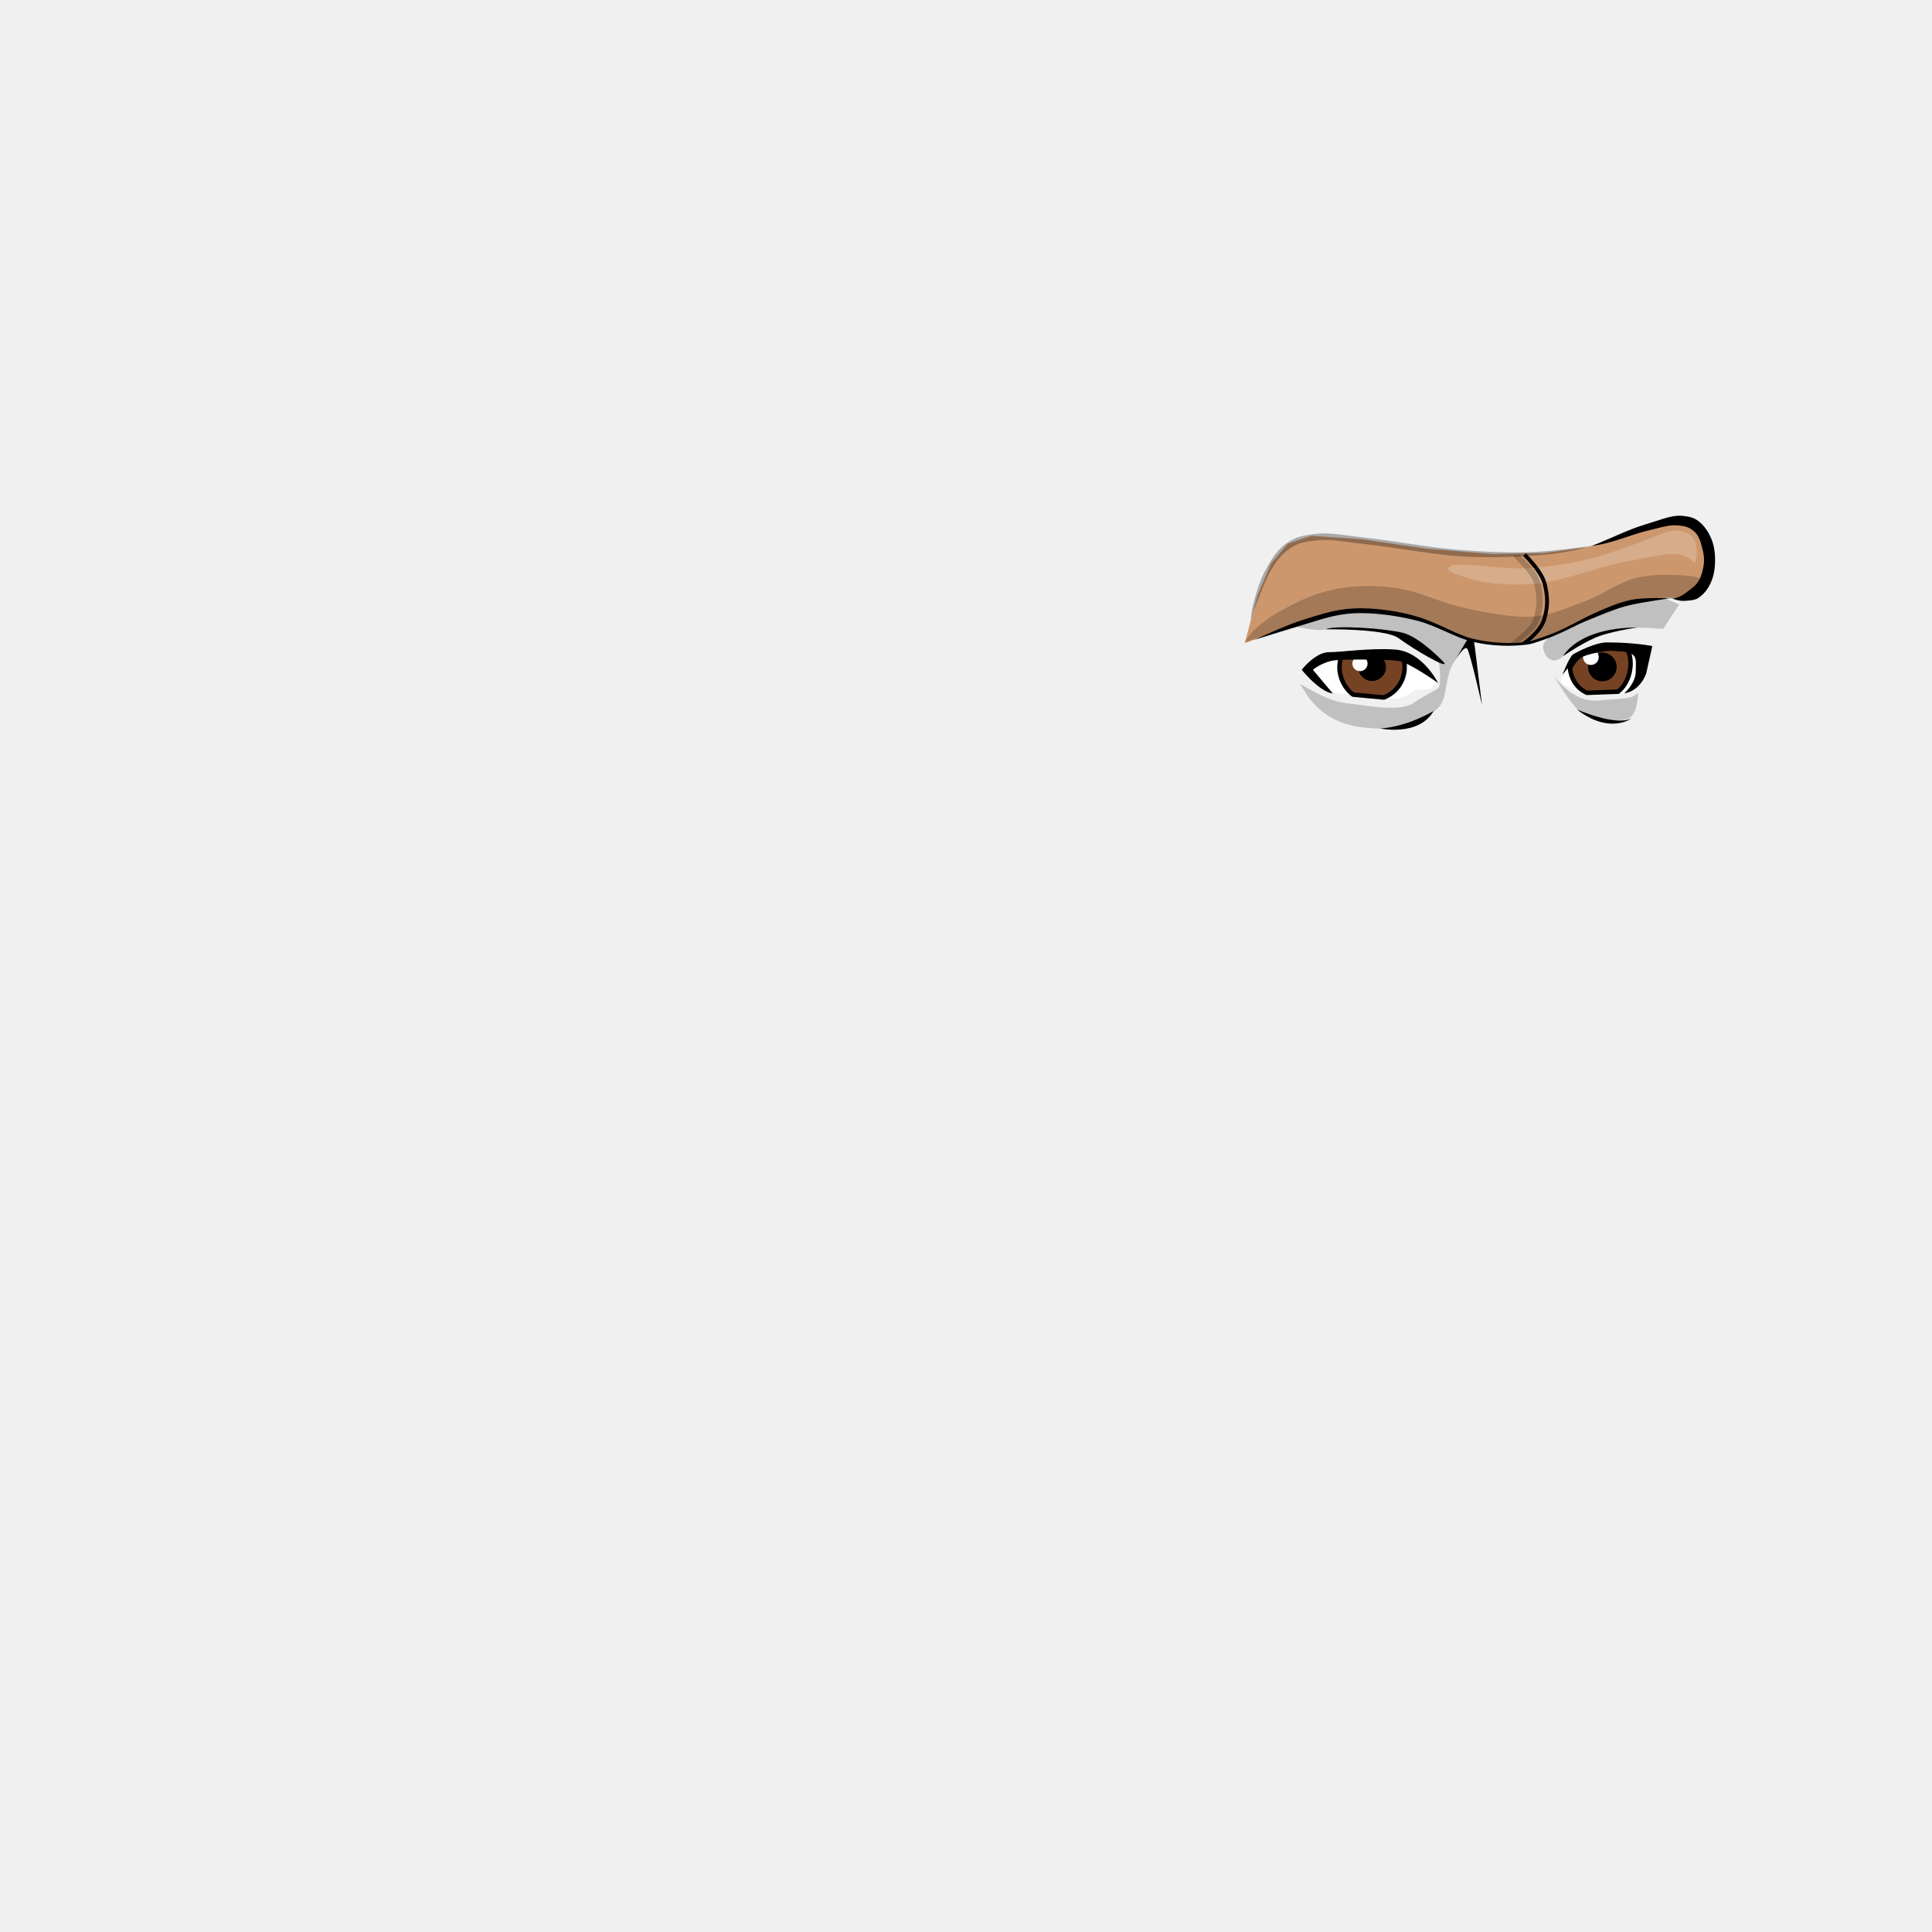
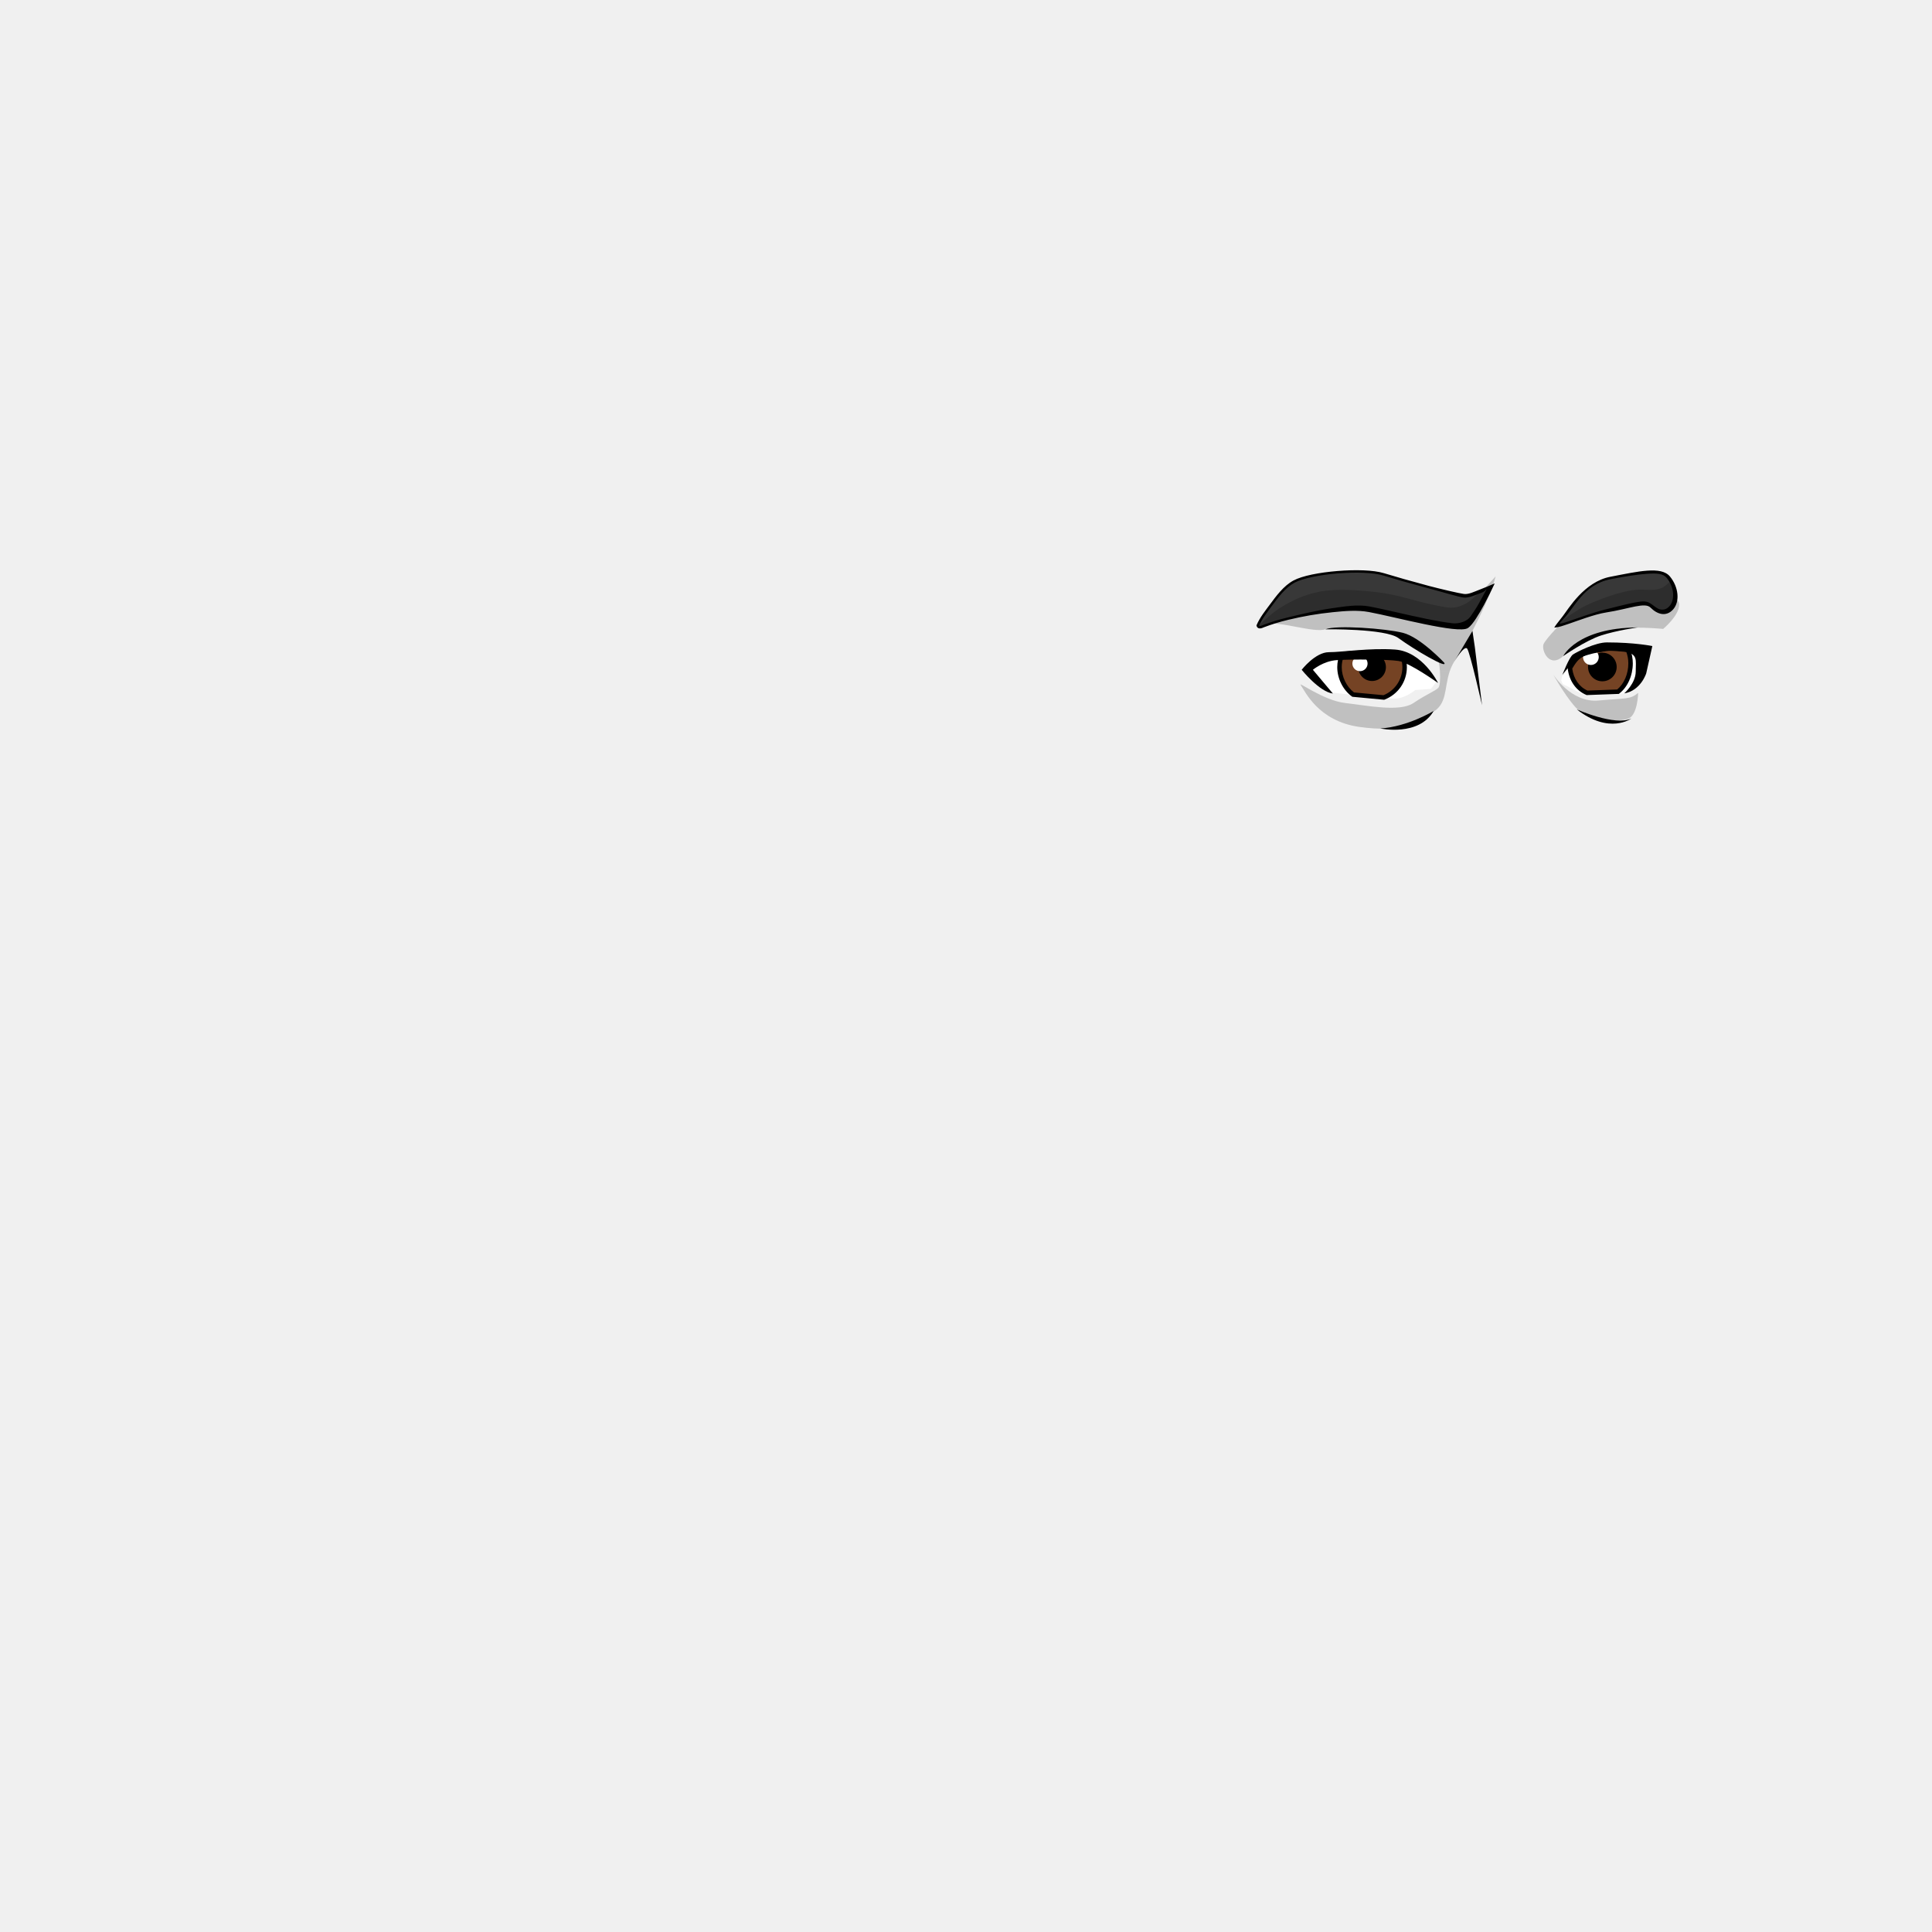
<svg xmlns="http://www.w3.org/2000/svg" version="1.1" id="svg202860" width="400" height="400" viewBox="0 0 400 400" xml:space="preserve">
  <defs id="defs202864" />
  <g id="g202868">
    <path d="m 296.825,147.196 c 0,0 -5.373,3.28 -11.045,3.624 0,0 7.94,1.732 11.045,-3.624" style="fill:#000000;fill-opacity:1;fill-rule:nonzero;stroke:none;stroke-width:1.333" id="path206552" />
    <path d="m 321.567,139.626 c 0,0 3.687,5.929 9.383,5.405 5.697,-0.523 6.536,-0.175 8.211,-1.569 0,0 -0.088,4.484 -1.971,5.293 -1.883,0.809 -7.748,0.461 -10.093,-1.457 -2.345,-1.917 -5.529,-7.672 -5.529,-7.672" style="opacity:0.2;fill:#000000;fill-opacity:1;fill-rule:nonzero;stroke:none;stroke-width:1.333" id="path206562" />
    <path d="m 336.278,143.558 c 0.588,-0.151 0.864,-0.343 0.864,-0.343 l 2.851,-2.912 -0.056,-5.843 -7.009,-0.929 c 0,0 -6.396,1.569 -7.709,2.907 -1.312,1.336 -1.955,4.272 -1.983,4.359 0,0 0.14,0.901 0.671,1.017 0.531,0.116 3.435,2.035 4.468,1.976 1.033,-0.057 7.904,-0.232 7.904,-0.232" style="fill:#ffffff;fill-opacity:1;fill-rule:nonzero;stroke:none;stroke-width:1.333" id="path206600" />
    <path d="m 270.766,138.392 4.419,-2.457 14.221,-0.559 5.232,2.681 2.832,3.016 -1.229,1.563 -3.228,0.224 c 0,0 -2.133,1.843 -4.419,1.787 -2.285,-0.056 -13.155,-1.284 -13.155,-1.284 l -4.927,-4.412 z" style="fill:#ffffff;fill-opacity:1;fill-rule:nonzero;stroke:none;stroke-width:1.333" id="path206604" />
    <path d="m 277.9,135.412 c -0.367,0.831 -0.573,1.748 -0.573,2.713 0,2.252 1.133,4.46 2.829,5.684 l 6.352,0.597 c 2.517,-0.979 4.304,-3.419 4.304,-6.281 0,-0.843 -0.161,-1.647 -0.444,-2.392 -3.116,-0.967 -8.887,-0.651 -12.468,-0.321" style="fill:#754324;fill-opacity:1;fill-rule:nonzero;stroke:none;stroke-width:1.333" id="path206608" />
    <path d="m 286.939,138.125 c 0,1.584 -1.284,2.869 -2.869,2.869 -1.584,0 -2.868,-1.285 -2.868,-2.869 0,-1.584 1.284,-2.869 2.868,-2.869 1.585,0 2.869,1.285 2.869,2.869" style="fill:#000000;fill-opacity:1;fill-rule:nonzero;stroke:none;stroke-width:1.333" id="path206612" />
    <path d="m 280.329,143.359 6.111,0.573 c 2.377,-0.969 3.908,-3.237 3.908,-5.808 0,-0.68 -0.113,-1.356 -0.337,-2.012 -3.061,-0.857 -8.559,-0.551 -11.789,-0.264 -0.285,0.729 -0.429,1.493 -0.429,2.276 0,2.025 0.992,4.065 2.537,5.235 m 6.244,1.52 -6.585,-0.619 -0.103,-0.075 c -1.836,-1.324 -3.021,-3.704 -3.021,-6.061 0,-1.003 0.205,-1.979 0.612,-2.9 l 0.109,-0.251 0.273,-0.025 c 4.065,-0.373 9.56,-0.619 12.647,0.341 l 0.216,0.067 0.081,0.212 c 0.315,0.828 0.475,1.688 0.475,2.556 0,2.993 -1.807,5.628 -4.601,6.715 z" style="fill:#000000;fill-opacity:1;fill-rule:nonzero;stroke:none;stroke-width:1.333" id="path206616" />
    <path d="m 283.143,137.385 c 0,0.869 -0.704,1.573 -1.573,1.573 -0.869,0 -1.573,-0.704 -1.573,-1.573 0,-0.869 0.704,-1.573 1.573,-1.573 0.869,0 1.573,0.704 1.573,1.573" style="fill:#ffffff;fill-opacity:1;fill-rule:nonzero;stroke:none;stroke-width:1.333" id="path206620" />
    <path d="m 297.737,141.405 c -0.017,-0.031 -3.196,-6.529 -8.929,-6.924 -5.284,-0.365 -10.855,0.547 -13.672,0.547 -2.817,0 -5.635,3.644 -5.635,3.644 0,0 3.645,4.556 6.463,4.92 l -4.143,-4.92 c 0,0 2.155,-1.823 4.972,-2.004 2.817,-0.183 10.44,-0.183 12.76,0.181 2.321,0.365 8.184,4.556 8.184,4.556" style="fill:#000000;fill-opacity:1;fill-rule:nonzero;stroke:none;stroke-width:1.333" id="path206624" />
    <path d="m 332.485,134.225 c -1.16,0.449 -3.236,0.379 -4.045,0.812 -1.477,0.792 -2.084,1 -3.4,3.292 0.273,2.527 1.683,4.336 3.547,5.112 l 6.405,-0.235 c 1.636,-1.265 2.6,-3.54 2.6,-5.868 0,-0.999 -0.2,-1.945 -0.552,-2.804 -1.303,-0.129 -2.904,-0.255 -4.555,-0.309" style="fill:#754324;fill-opacity:1;fill-rule:nonzero;stroke:none;stroke-width:1.333" id="path206636" />
    <path d="m 334.717,138.091 c 0,1.637 -1.328,2.965 -2.965,2.965 -1.637,0 -2.965,-1.328 -2.965,-2.965 0,-1.637 1.328,-2.965 2.965,-2.965 1.637,0 2.965,1.328 2.965,2.965" style="fill:#000000;fill-opacity:1;fill-rule:nonzero;stroke:none;stroke-width:1.333" id="path206640" />
    <path d="m 331.002,136.049 c 0,0.899 -0.728,1.627 -1.627,1.627 -0.897,0 -1.627,-0.728 -1.627,-1.627 0,-0.899 0.729,-1.627 1.627,-1.627 0.899,0 1.627,0.728 1.627,1.627" style="fill:#ffffff;fill-opacity:1;fill-rule:nonzero;stroke:none;stroke-width:1.333" id="path206644" />
    <path d="m 325.518,138.427 c 0.273,2.107 1.441,3.792 3.155,4.547 l 6.149,-0.225 c 1.425,-1.172 2.305,-3.229 2.305,-5.409 0,-0.816 -0.14,-1.612 -0.417,-2.371 -1.464,-0.14 -2.859,-0.232 -4.149,-0.277 -0.609,0.217 -1.381,0.311 -2.128,0.401 -0.707,0.085 -1.439,0.175 -1.775,0.353 l -0.285,0.153 c -1.224,0.648 -1.745,0.925 -2.855,2.828 m 2.984,5.481 -0.095,-0.039 c -2.12,-0.884 -3.552,-2.936 -3.829,-5.492 l -0.016,-0.149 0.075,-0.131 c 1.295,-2.255 2.008,-2.633 3.301,-3.319 l 0.283,-0.151 c 0.489,-0.261 1.272,-0.357 2.1,-0.457 0.729,-0.088 1.483,-0.179 1.996,-0.379 l 0.088,-0.033 0.096,0.003 c 1.419,0.047 2.961,0.151 4.584,0.311 l 0.277,0.028 0.105,0.257 c 0.391,0.948 0.588,1.951 0.588,2.981 0,2.519 -1.065,4.908 -2.78,6.235 l -0.119,0.091 z" style="fill:#000000;fill-opacity:1;fill-rule:nonzero;stroke:none;stroke-width:1.333" id="path206648" />
    <path d="m 336.307,134.889 c 2.852,0.556 2.353,1.695 2.353,4.144 0,2.448 -2.383,4.525 -2.383,4.525 3.44,-0.565 4.555,-4.149 4.555,-4.149 l 1.267,-5.651 c 0,0 -3.609,-0.753 -9.412,-0.753 -2.389,0 -6.229,1.975 -7.02,2.503 -0.789,0.529 -2.201,4.232 -2.201,4.232 0,0 2.315,-3.115 3.727,-3.644 1.412,-0.529 5.637,-1.884 9.115,-1.207" style="fill:#000000;fill-opacity:1;fill-rule:nonzero;stroke:none;stroke-width:1.333" id="path206652" />
    <path d="m 326.455,146.872 c 0,0 7.911,3.516 11.301,1.884 0,0 -4.521,3.389 -11.301,-1.884" style="fill:#000000;fill-opacity:1;fill-rule:nonzero;stroke:none;stroke-width:1.333" id="path206668" />
    <path id="rect2" style="fill:#000000;fill-opacity:1;stroke-width:2.4;stroke-miterlimit:40;opacity:0.2" d="M 298.121 139 C 298.218 140.516 298.14 142.057 297.783 142.414 C 297.086 143.113 295.495 143.635 292.641 145.553 C 289.786 147.471 283.127 146.077 278.527 145.553 C 273.929 145.03 268.537 140.846 269.33 141.893 C 270.123 142.939 272.827 149.31 281.484 150.508 C 290.14 151.705 292.362 149.689 296.373 147.596 C 299.74 145.839 298.947 142.519 300.145 139 L 298.121 139 z " />
  </g>
  <g id="layer5">
    <path d="m 305.352,133.994 1.488,12.008 c 0,0 -2.48,-10.916 -3.076,-11.711 -0.595,-0.793 -2.679,2.68 -2.679,2.68 l 3.771,-6.352 z" style="fill:#000000;fill-opacity:1;fill-rule:nonzero;stroke:none;stroke-width:1.333" id="path206664" />
  </g>
-   <g id="layer3" style="display:none">
-     <path id="path206578" style="opacity:0.2;fill:#000000;fill-opacity:1;fill-rule:nonzero;stroke:none;stroke-width:1.333" d="m 323.653,135.831 c 2.635,-2.413 7.436,-4.575 10.4,-5.447 2.964,-0.872 10.288,-0.175 10.288,-0.175 l 3.313,-5.057 -6.801,-2.964 -16.74,5.929 c 0,0 -4.011,4.011 -4.533,5.231 -0.523,1.221 1.172,5.14 4.073,2.483 M 309.645,119.342 c 0,0 -4.901,5.527 -7.195,7.301 -2.293,1.772 -17.326,-6.158 -25.242,-3.758 l -14.822,6.277 c 2.789,-0.523 9.765,1.919 12.027,1.127 2.261,-0.792 13.955,0.617 16.047,1.314 2.093,0.697 6.278,3.488 6.977,4.186 0.341,0.341 0.593,1.764 0.686,3.211 h 2.023 c 0.229,-0.673 0.523,-1.352 0.941,-2.029 1.316,-2.135 2.599,-4.088 3.77,-6.35 4.059,-7.837 4.789,-11.279 4.789,-11.279 z" />
+   <g id="layer3" style="display:inline">
+     <path id="path206578" style="opacity:0.2;fill:#000000;fill-opacity:1;fill-rule:nonzero;stroke:none;stroke-width:1.333" d="m 323.653,135.831 c 2.635,-2.413 7.436,-4.575 10.4,-5.447 2.964,-0.872 10.288,-0.175 10.288,-0.175 0,0 3.346,-2.755 3.313,-5.057 -0.033,-2.303 -6.801,-2.964 -6.801,-2.964 l -16.74,5.929 c 0,0 -4.011,4.011 -4.533,5.231 -0.523,1.221 1.172,5.14 4.073,2.483 M 309.645,119.342 c 0,0 -4.901,5.527 -7.195,7.301 -2.293,1.772 -17.326,-6.158 -25.242,-3.758 l -14.822,6.277 c 2.789,-0.523 9.765,1.919 12.027,1.127 2.261,-0.792 13.955,0.617 16.047,1.314 2.093,0.697 6.278,3.488 6.977,4.186 0.341,0.341 0.593,1.764 0.686,3.211 h 2.023 c 0.229,-0.673 0.523,-1.352 0.941,-2.029 1.316,-2.135 2.599,-4.088 3.77,-6.35 4.059,-7.837 4.789,-11.279 4.789,-11.279 z" />
    <path id="path206632" style="fill:#000000;fill-opacity:1;fill-rule:nonzero;stroke:none;stroke-width:1.333" d="m 339.079,129.898 c -12.591,0.104 -15.427,5.933 -15.427,5.933 0,0 4.649,-3.239 7.861,-4.275 3.213,-1.037 7.565,-1.659 7.565,-1.659 m -40.067,7.316 c 0,0 -4.92,-5.284 -8.565,-6.196 -3.644,-0.911 -13.848,-1.64 -16.035,-0.728 0,0 12.391,-0.183 15.124,1.821 3.308,2.427 10.316,6.504 9.476,5.103" />
-     <path id="path206660" style="fill:#000000;fill-opacity:1;fill-rule:nonzero;stroke:none;stroke-width:1.333" d="m 308.955,121.285 c 0,0 -3.336,7.207 -5.123,8.496 -1.787,1.291 -15.008,-2.319 -20.367,-3.311 -2.448,-0.453 -5.061,-0.221 -7.517,0.027 -3.115,0.315 -6.216,0.84 -9.257,1.577 -1.203,0.291 -2.399,0.617 -3.572,1.007 -0.505,0.168 -1.019,0.335 -1.507,0.548 -0.336,0.147 -1.064,0.484 -1.209,-0.12 -0.085,-0.361 0.515,-1.013 0.704,-1.304 0.64,-0.98 1.303,-1.944 2,-2.883 1.315,-1.771 2.821,-3.836 4.803,-4.912 3.473,-1.885 14.387,-2.789 18.555,-1.499 4.168,1.289 15.129,4.311 16.619,4.311 1.488,0 5.872,-1.937 5.872,-1.937 m 14.481,6.782 c 2.268,-2.268 4.169,-7.277 10.008,-8.407 5.839,-1.131 10.425,-2.197 12.12,-0.125 1.696,2.072 1.981,4.953 0.663,6.46 -1.319,1.507 -3.013,0.941 -4.332,-0.376 -1.319,-1.319 -4.521,0.188 -9.417,0.941 -4.897,0.753 -12.432,4.897 -9.041,1.507" />
+     <path id="path206660" style="fill:#383838;fill-opacity:1;fill-rule:nonzero;stroke:none;stroke-width:1.333" d="m 308.955,121.285 c 0,0 -3.336,7.207 -5.123,8.496 -1.787,1.291 -15.008,-2.319 -20.367,-3.311 -2.448,-0.453 -5.061,-0.221 -7.517,0.027 -3.115,0.315 -6.216,0.84 -9.257,1.577 -1.85,0.441 -3.448,0.943 -5.079,1.555 -0.336,0.147 -1.064,0.484 -1.209,-0.12 0.631,-1.508 1.834,-3.012 2.704,-4.187 1.315,-1.771 2.821,-3.836 4.803,-4.912 3.473,-1.885 14.387,-2.789 18.555,-1.499 4.168,1.289 15.129,4.311 16.619,4.311 1.488,0 5.872,-1.937 5.872,-1.937 m 24.489,-1.624 c 5.839,-1.131 10.425,-2.197 12.12,-0.125 1.696,2.072 1.981,4.953 0.663,6.46 -1.319,1.507 -3.013,0.941 -4.332,-0.376 -1.319,-1.319 -4.521,0.188 -9.417,0.941 -4.897,0.753 -12.432,4.897 -9.041,1.507 2.268,-2.268 4.169,-7.277 10.008,-8.407 z" />
+     <path style="color:#000000;fill:#000000;-inkscape-stroke:none" d="m 282.301,118.084 c -1.675,-0.067 -3.544,-0.014 -5.395,0.137 -3.702,0.302 -7.297,0.984 -9.115,1.971 -2.053,1.115 -3.571,3.213 -4.885,4.982 -0.865,1.168 -2.083,2.681 -2.734,4.238 l -0.031,0.076 0.019,0.08 c 0.049,0.202 0.169,0.37 0.326,0.455 0.157,0.086 0.327,0.093 0.479,0.076 0.304,-0.034 0.584,-0.17 0.748,-0.242 l -0.014,0.006 c 1.623,-0.609 3.208,-1.106 5.049,-1.545 h 0.002 c 3.03,-0.735 6.119,-1.259 9.223,-1.572 2.454,-0.248 5.046,-0.474 7.447,-0.029 2.662,0.493 7.312,1.643 11.518,2.51 2.103,0.433 4.096,0.797 5.686,0.971 0.795,0.087 1.487,0.127 2.051,0.104 0.564,-0.024 1,-0.096 1.305,-0.316 0.506,-0.365 1.047,-1.071 1.617,-1.938 0.571,-0.867 1.157,-1.894 1.688,-2.879 0.777,-1.434 1.491,-2.9 2.178,-4.379 -1.058,0.465 -2.106,0.901 -2.973,1.23 -1.275,0.482 -2.416,1.083 -3.406,0.953 -0.99,-0.13 -4.979,-1.064 -7.24,-1.664 -3.444,-0.916 -7.225,-1.992 -9.303,-2.635 -1.079,-0.334 -2.563,-0.523 -4.238,-0.59 z m 51.096,1.332 c -5.406,1.027 -8.711,6.706 -9.832,8.145 -1.121,1.439 -1.537,1.936 -1.774,2.383 1.067,-0.089 1.672,-0.352 3.14,-0.839 1.468,-0.487 5.154,-1.923 7.586,-2.297 2.432,-0.374 4.498,-0.947 6.059,-1.25 0.78,-0.151 1.442,-0.235 1.967,-0.205 0.525,0.03 0.901,0.166 1.178,0.443 0.685,0.684 1.474,1.187 2.303,1.316 0.829,0.129 1.688,-0.148 2.393,-0.953 1.434,-1.639 1.103,-4.634 -0.656,-6.783 -0.931,-1.138 -2.6,-1.38 -4.717,-1.228 -2.117,0.151 -4.728,0.703 -7.645,1.268 z m -51.107,-0.826 c 1.652,0.067 3.097,0.249 4.102,0.561 2.09,0.647 5.872,1.725 9.322,2.643 2.536,0.655 6.373,1.846 7.369,1.933 0.996,0.087 2.295,-0.497 3.584,-0.984 0.953,-0.36 0.73,-0.558 1.108,-0.721 -0.207,0.441 -0.702,1.262 -1.59,2.911 -0.527,0.977 -1.05,1.688 -1.717,2.688 -0.666,0.999 -2.33,1.576 -3.739,1.421 -1.409,-0.155 -3.543,-0.531 -5.639,-0.963 -4.191,-0.864 -8.831,-2.013 -11.527,-2.512 -2.494,-0.462 -5.046,-0.031 -7.892,0.378 -2.846,0.409 -5.985,1.148 -9.037,1.888 -1.86,0.444 -3.468,0.947 -5.107,1.562 l -0.008,0.004 -0.006,0.002 c -0.172,0.075 -0.423,0.181 -0.604,0.201 -0.09,0.01 -0.153,-9.9e-4 -0.184,-0.018 -0.014,-0.008 -0.025,-0.046 -0.037,-0.062 0.62,-1.43 1.764,-2.894 2.621,-4.051 1.316,-1.772 2.811,-3.803 4.721,-4.84 1.655,-0.898 5.253,-1.613 8.918,-1.912 1.833,-0.149 3.69,-0.196 5.342,-0.129 z m 62.803,1.078 c 1.633,1.995 1.643,4.612 0.567,5.809 -0.623,0.693 -1.185,0.817 -1.863,0.711 -0.678,-0.106 -1.252,-0.693 -1.825,-1.074 -0.572,-0.382 -0.902,-0.553 -1.502,-0.588 -0.6,-0.035 -1.318,0.084 -2.115,0.238 -1.595,0.309 -3.575,0.829 -5.99,1.424 -2.415,0.595 -5.535,1.741 -7.596,2.443 -0.515,0.176 -0.963,0.319 -1.312,0.406 -0.304,0.076 -0.488,0.082 -0.578,0.078 0.084,-0.159 0.323,-0.458 0.736,-0.871 2.349,-2.349 4.166,-7.233 9.879,-8.338 2.922,-0.566 5.448,-0.961 7.508,-1.108 2.06,-0.147 3.328,-0.065 4.092,0.869 z" id="path19217" />
+     <path id="path19225" style="fill:#000000;fill-opacity:0.2;stroke:none;stroke-width:1px;stroke-linecap:butt;stroke-linejoin:miter;stroke-opacity:1" d="M 345.979 120.127 C 345.37 120.817 344.653 121.483 343.943 121.771 C 342.189 122.485 340.466 121.838 337.92 122.201 C 335.374 122.565 331.02 124.046 328.094 125.5 C 326.396 126.344 324.222 127.915 322.621 129.133 C 322.372 130.224 328.348 127.196 332.477 126.561 C 337.373 125.807 340.576 124.3 341.895 125.619 C 343.213 126.936 344.908 127.503 346.227 125.996 C 347.425 124.627 347.285 122.128 345.979 120.127 z M 308.955 121.285 C 308.955 121.285 307.991 121.704 306.846 122.146 C 305.585 123.406 304.326 124.53 303.426 124.998 C 300.808 126.358 299.463 125.747 296.396 125.143 C 293.33 124.539 289.332 123.105 285.281 122.633 C 281.23 122.161 276.75 121.83 273.305 122.488 C 269.859 123.146 267.404 124.379 264.914 125.932 C 263.546 126.785 261.806 128.368 260.469 129.66 C 260.697 130.04 261.31 129.761 261.611 129.629 C 263.242 129.017 264.841 128.516 266.691 128.074 C 269.733 127.337 272.835 126.813 275.949 126.498 C 278.405 126.25 281.017 126.017 283.465 126.471 C 288.824 127.463 302.045 131.072 303.832 129.781 C 305.619 128.492 308.955 121.285 308.955 121.285 z " />
  </g>
-   <g id="g15984" style="display:inline">
+   <g id="g15984" style="display:none">
    <path id="path15978" style="opacity:0.2;fill:#000000;fill-opacity:1;fill-rule:nonzero;stroke:none;stroke-width:1.333" d="m 323.653,135.831 c 2.635,-2.413 7.436,-4.575 10.4,-5.447 2.964,-0.872 10.288,-0.175 10.288,-0.175 l 3.313,-5.057 -6.801,-2.964 -16.74,5.929 c 0,0 -4.011,4.011 -4.533,5.231 -0.523,1.221 1.172,5.14 4.073,2.483 M 309.645,119.342 c 0,0 -4.901,5.527 -7.195,7.301 -2.293,1.772 -17.326,-6.158 -25.242,-3.758 l -14.822,6.277 c 2.789,-0.523 9.765,1.919 12.027,1.127 2.261,-0.792 13.955,0.617 16.047,1.314 2.093,0.697 6.278,3.488 6.977,4.186 0.341,0.341 0.593,1.764 0.686,3.211 h 2.023 c 0.229,-0.673 0.523,-1.352 0.941,-2.029 1.316,-2.135 2.599,-4.088 3.77,-6.35 4.059,-7.837 4.789,-11.279 4.789,-11.279 z" />
    <path style="fill:#cd976d;fill-opacity:1;stroke:none;stroke-width:1px;stroke-linecap:butt;stroke-linejoin:miter;stroke-opacity:1" d="m 257.708,133.164 3.955,-1.42 9.229,-3.144 6.187,-1.927 6.694,-0.304 9.026,1.318 6.998,2.941 c 0,0 3.27,1.421 5.527,1.978 2.257,0.557 5.635,0.882 7.961,0.811 2.326,-0.071 2.92,-0.165 6.136,-1.166 3.215,-1.001 12.627,-5.882 12.627,-5.882 l 8.215,-2.13 5.274,-0.507 4.057,0.203 2.941,-2.434 1.724,-6.187 -1.826,-5.274 -4.057,-2.637 -4.868,0.71 -9.026,3.144 -5.781,2.028 -9.026,1.217 -10.751,0.203 -13.692,-1.116 -13.185,-1.927 c 0,0 -10.041,-0.71 -10.446,-0.71 -0.406,0 -4.97,1.623 -4.97,1.623 l -3.448,4.057 -2.84,6.694 z" id="path17807" />
    <path id="path15980" style="fill:#000000;fill-opacity:1;fill-rule:nonzero;stroke:none;stroke-width:1.333" d="m 339.079,129.898 c -12.591,0.104 -15.427,5.933 -15.427,5.933 0,0 4.649,-3.239 7.861,-4.275 3.213,-1.037 7.565,-1.659 7.565,-1.659 m -40.067,7.316 c 0,0 -4.92,-5.284 -8.565,-6.196 -3.644,-0.911 -13.848,-1.64 -16.035,-0.728 0,0 12.391,-0.183 15.124,1.821 3.308,2.427 10.316,6.504 9.476,5.103" />
    <path style="color:#000000;fill:#000000;fill-opacity:0.3;-inkscape-stroke:none" d="m 318.096,114.244 c -4.631,0.285 -10.594,0.029 -16.424,-0.43 -5.795,-0.456 -13.612,-1.916 -18.488,-2.438 -4.81,-0.514 -7.68,-1.177 -10.578,-0.859 -2.797,0.306 -4.322,0.593 -6.258,1.951 -1.976,1.387 -3.217,3.44 -4.602,6.057 -0.732,1.384 -1.495,3.614 -2.15,6.092 -0.568,2.148 -0.706,3.896 -0.706,3.896 0,0 0.632,-2.068 1.458,-4.108 0.954,-2.357 1.638,-4.192 2.283,-5.411 1.37,-2.588 2.636,-4.169 4.392,-5.401 1.796,-1.26 3.068,-1.423 5.842,-1.727 2.672,-0.293 5.506,0.342 10.363,0.861 4.791,0.512 12.473,1.925 18.363,2.389 5.854,0.461 11.271,0.2 15.991,-0.09 4.697,-0.289 8.157,-0.935 12.018,-2.005 -3.847,0.446 -6.852,0.936 -11.505,1.222 z" id="path16059" />
    <path style="color:#000000;fill:#000000;-inkscape-stroke:none" d="m 337.672,124.207 c -2.593,0.569 -4.354,1.333 -7.484,2.713 -1.534,0.676 -3.327,1.66 -5.258,2.646 -1.931,0.986 -3.721,1.726 -5.008,2.16 -2.703,0.912 -2.973,1.165 -5.455,1.345 -2.455,0.178 -5.969,0.009 -9.434,-0.8 -3.369,-0.787 -6.717,-3.035 -11.145,-4.459 -4.123,-1.326 -9.586,-2.05 -13.64,-1.841 -4.054,0.209 -7.097,1.344 -10.311,2.303 -3.299,0.984 -10.201,4.181 -10.201,4.181 0,0 7.319,-2.277 10.489,-3.222 3.254,-0.971 6.181,-2.061 10.074,-2.262 3.893,-0.201 9.094,0.483 13.186,1.555 4.005,1.049 7.814,3.499 11.523,4.366 3.614,0.844 7.019,0.903 9.531,0.721 2.486,-0.18 2.593,-0.33 5.297,-1.242 1.417,-0.478 3.613,-1.431 5.548,-2.42 1.936,-0.989 3.653,-1.657 5.127,-2.254 3.027,-1.227 4.864,-1.961 7.375,-2.512 2.443,-0.536 7.651,-1.299 7.651,-1.299 0,0 -5.206,-0.262 -7.866,0.322 z" id="path16065" />
    <path style="fill:#ffffff;fill-opacity:0.2;stroke:none;stroke-width:1px;stroke-linecap:butt;stroke-linejoin:miter;stroke-opacity:1" d="m 300.203,117.241 c 1.285,-0.996 10.806,0.651 15.416,0.406 4.61,-0.245 7.751,-0.641 12.17,-1.623 4.419,-0.981 9.186,-2.813 12.478,-4.032 3.292,-1.219 5.53,-2.421 7.257,-2.147 1.727,0.273 2.785,0.791 3.389,2.123 0.604,1.332 0.43,4.184 0,4.462 -0.43,0.279 -0.696,-1.203 -3.245,-1.623 -2.55,-0.42 -6.744,0.665 -11.765,1.623 -5.021,0.957 -12.831,4.05 -18.256,4.462 -5.424,0.412 -10.926,-0.209 -13.793,-1.217 -2.867,-1.008 -4.936,-1.438 -3.651,-2.434 z" id="path20031" />
    <path style="color:#000000;fill:#000000;-inkscape-stroke:none" d="m 315.912,114.555 -0.555,0.576 c 0,0 0.861,0.83 1.803,1.98 0.942,1.151 1.95,2.634 2.246,3.812 0.645,2.567 0.743,4.472 -0.098,7.24 -0.391,1.287 -1.508,2.576 -2.541,3.518 -1.033,0.941 -1.957,1.537 -1.957,1.537 l 0.787,0.165 c 0,0 0.625,-0.121 1.709,-1.11 1.085,-0.989 2.3,-2.337 2.768,-3.877 0.877,-2.887 0.771,-5.026 0.107,-7.668 -0.358,-1.426 -1.429,-2.935 -2.402,-4.125 -0.974,-1.19 -1.867,-2.049 -1.867,-2.049 z" id="path17799" />
    <path style="color:#000000;fill:#000000;fill-opacity:0.2;-inkscape-stroke:none" d="m 313.227,115.03 c 0,0 0.766,0.915 1.803,1.98 1.085,1.115 2.273,2.634 2.569,3.812 0.645,2.567 0.743,4.472 -0.098,7.24 -0.391,1.287 -1.795,2.576 -2.864,3.518 -1.049,0.924 -2.375,1.913 -2.375,1.913 l 1.213,0.173 c 0,0 1.123,-0.557 2.208,-1.545 1.085,-0.989 2.622,-2.337 3.09,-3.877 0.877,-2.887 0.771,-5.026 0.107,-7.668 -0.358,-1.426 -1.608,-3.007 -2.725,-4.125 -1.087,-1.088 -1.487,-1.567 -1.487,-1.567 z" id="path17805" />
    <path style="fill:#000000;fill-opacity:0.2;stroke:none;stroke-width:1px;stroke-linecap:butt;stroke-linejoin:miter;stroke-opacity:1" d="m 257.743,132.959 c 0.287,-0.574 1.892,-3.434 7.602,-6.598 5.71,-3.164 10.762,-5.193 19.076,-5.02 8.314,0.173 11.805,2.845 17.929,4.303 6.124,1.458 11.54,2.281 15.204,2.008 3.663,-0.273 7.557,-2.071 10.901,-3.299 3.344,-1.227 7.212,-4.165 11.044,-4.877 3.832,-0.711 7.388,-0.449 9.753,-0.287 2.365,0.163 3.442,0.861 3.442,0.861 l -1.578,3.155 -3.442,0.861 -3.442,-0.143 -6.167,0.574 -7.602,2.438 -8.893,4.446 -5.307,1.865 h -7.171 l -6.311,-1.291 -7.889,-3.729 -8.749,-1.721 h -8.175 l -9.036,2.438 z" id="path20034" />
    <path style="color:#000000;fill:#000000;-inkscape-stroke:none" d="m 340.645,109.987 c 3.195,-0.792 4.917,-1.338 6.56,-1.216 1.832,0.136 2.545,0.382 3.624,1.322 0.967,0.842 1.331,2.267 1.731,3.917 0.397,1.634 0.287,2.972 -0.201,4.662 -0.5,1.731 -1.175,2.444 -2.399,3.369 -1.224,0.925 -2.084,1.697 -3.721,1.883 0,0 1.416,0.547 2.398,0.481 0.982,-0.065 2.22,-0.064 3.052,-0.645 1.526,-1.064 2.472,-2.636 2.991,-4.431 0.53,-1.836 0.537,-4.533 0.078,-6.424 -0.455,-1.877 -1.558,-3.676 -2.74,-4.705 -1.071,-0.932 -1.972,-1.271 -3.97,-1.419 -1.998,-0.148 -4.619,0.971 -7.74,1.905 -3.121,0.934 -7.162,2.935 -10.706,4.337 3.949,-0.472 7.982,-2.276 11.044,-3.035 z" id="path20978" />
  </g>
  <g id="g4" style="display:none">
    <path id="path2" style="opacity:0.2;fill:#000000;fill-opacity:1;fill-rule:nonzero;stroke:none;stroke-width:1.333" d="m 323.653,135.831 c 2.635,-2.413 7.436,-4.575 10.4,-5.447 2.964,-0.872 10.288,-0.175 10.288,-0.175 0,0 2.022,-2.03 2.732,-3.461 0.71,-1.432 1.294,-5.014 1.294,-5.014 l -7.513,0.454 -16.74,5.929 c 0,0 -4.011,4.011 -4.533,5.231 -0.523,1.221 1.172,5.14 4.073,2.483 M 309.645,119.342 c 0,0 -4.901,5.527 -7.195,7.301 -2.293,1.772 -17.326,-6.158 -25.242,-3.758 l -15.534,2.432 c 2.362,3.038 9.409,5.195 12.739,4.972 2.617,-0.294 13.955,0.617 16.047,1.314 2.093,0.697 6.278,3.488 6.977,4.186 0.341,0.341 0.593,1.764 0.686,3.211 h 2.023 c 0.229,-0.673 0.523,-1.352 0.941,-2.029 1.316,-2.135 2.599,-4.088 3.77,-6.35 4.059,-7.837 4.789,-11.279 4.789,-11.279 z" />
    <path id="path3" style="fill:#000000;fill-opacity:1;fill-rule:nonzero;stroke:none;stroke-width:1.333" d="m 339.079,129.898 c -12.591,0.104 -15.427,5.933 -15.427,5.933 0,0 4.649,-3.239 7.861,-4.275 3.213,-1.037 7.565,-1.659 7.565,-1.659 m -40.067,7.316 c 0,0 -4.92,-5.284 -8.565,-6.196 -3.644,-0.911 -13.848,-1.64 -16.035,-0.728 0,0 12.391,-0.183 15.124,1.821 3.308,2.427 10.316,6.504 9.476,5.103" />
    <path id="path4" style="fill:#000000;fill-opacity:1;fill-rule:nonzero;stroke:none;stroke-width:1.333" d="m 308.955,121.285 c 0,0 -3.336,7.207 -5.123,8.496 -1.787,1.291 -13.397,-1.714 -18.755,-2.706 -2.448,-0.453 -7.277,-0.423 -9.733,-0.175 -3.115,0.315 -4.757,0.295 -8.511,0.605 -1.203,-0.065 -2.684,-0.472 -3.786,-0.774 -1.101,-0.301 -2.032,-2.045 -2.716,-3.916 -0.684,-1.871 -1.175,-6.954 -1.556,-9.251 2.68,3.224 4.663,4.344 9.134,5.033 4.472,0.689 13.07,-0.575 18.152,0.314 5.082,0.889 15.532,4.311 17.021,4.311 1.488,0 5.872,-1.937 5.872,-1.937 m 14.481,6.782 c 2.268,-2.268 4.169,-7.277 10.008,-8.407 7.047,-0.526 15.55,-1.615 17.861,-4.371 -0.725,2.784 -2.407,6.137 -3.726,7.644 -1.319,1.507 -2.96,2.209 -5.685,2.686 -2.725,0.477 -4.521,0.188 -9.417,0.941 -4.897,0.753 -12.432,4.897 -9.041,1.507" />
  </g>
</svg>
